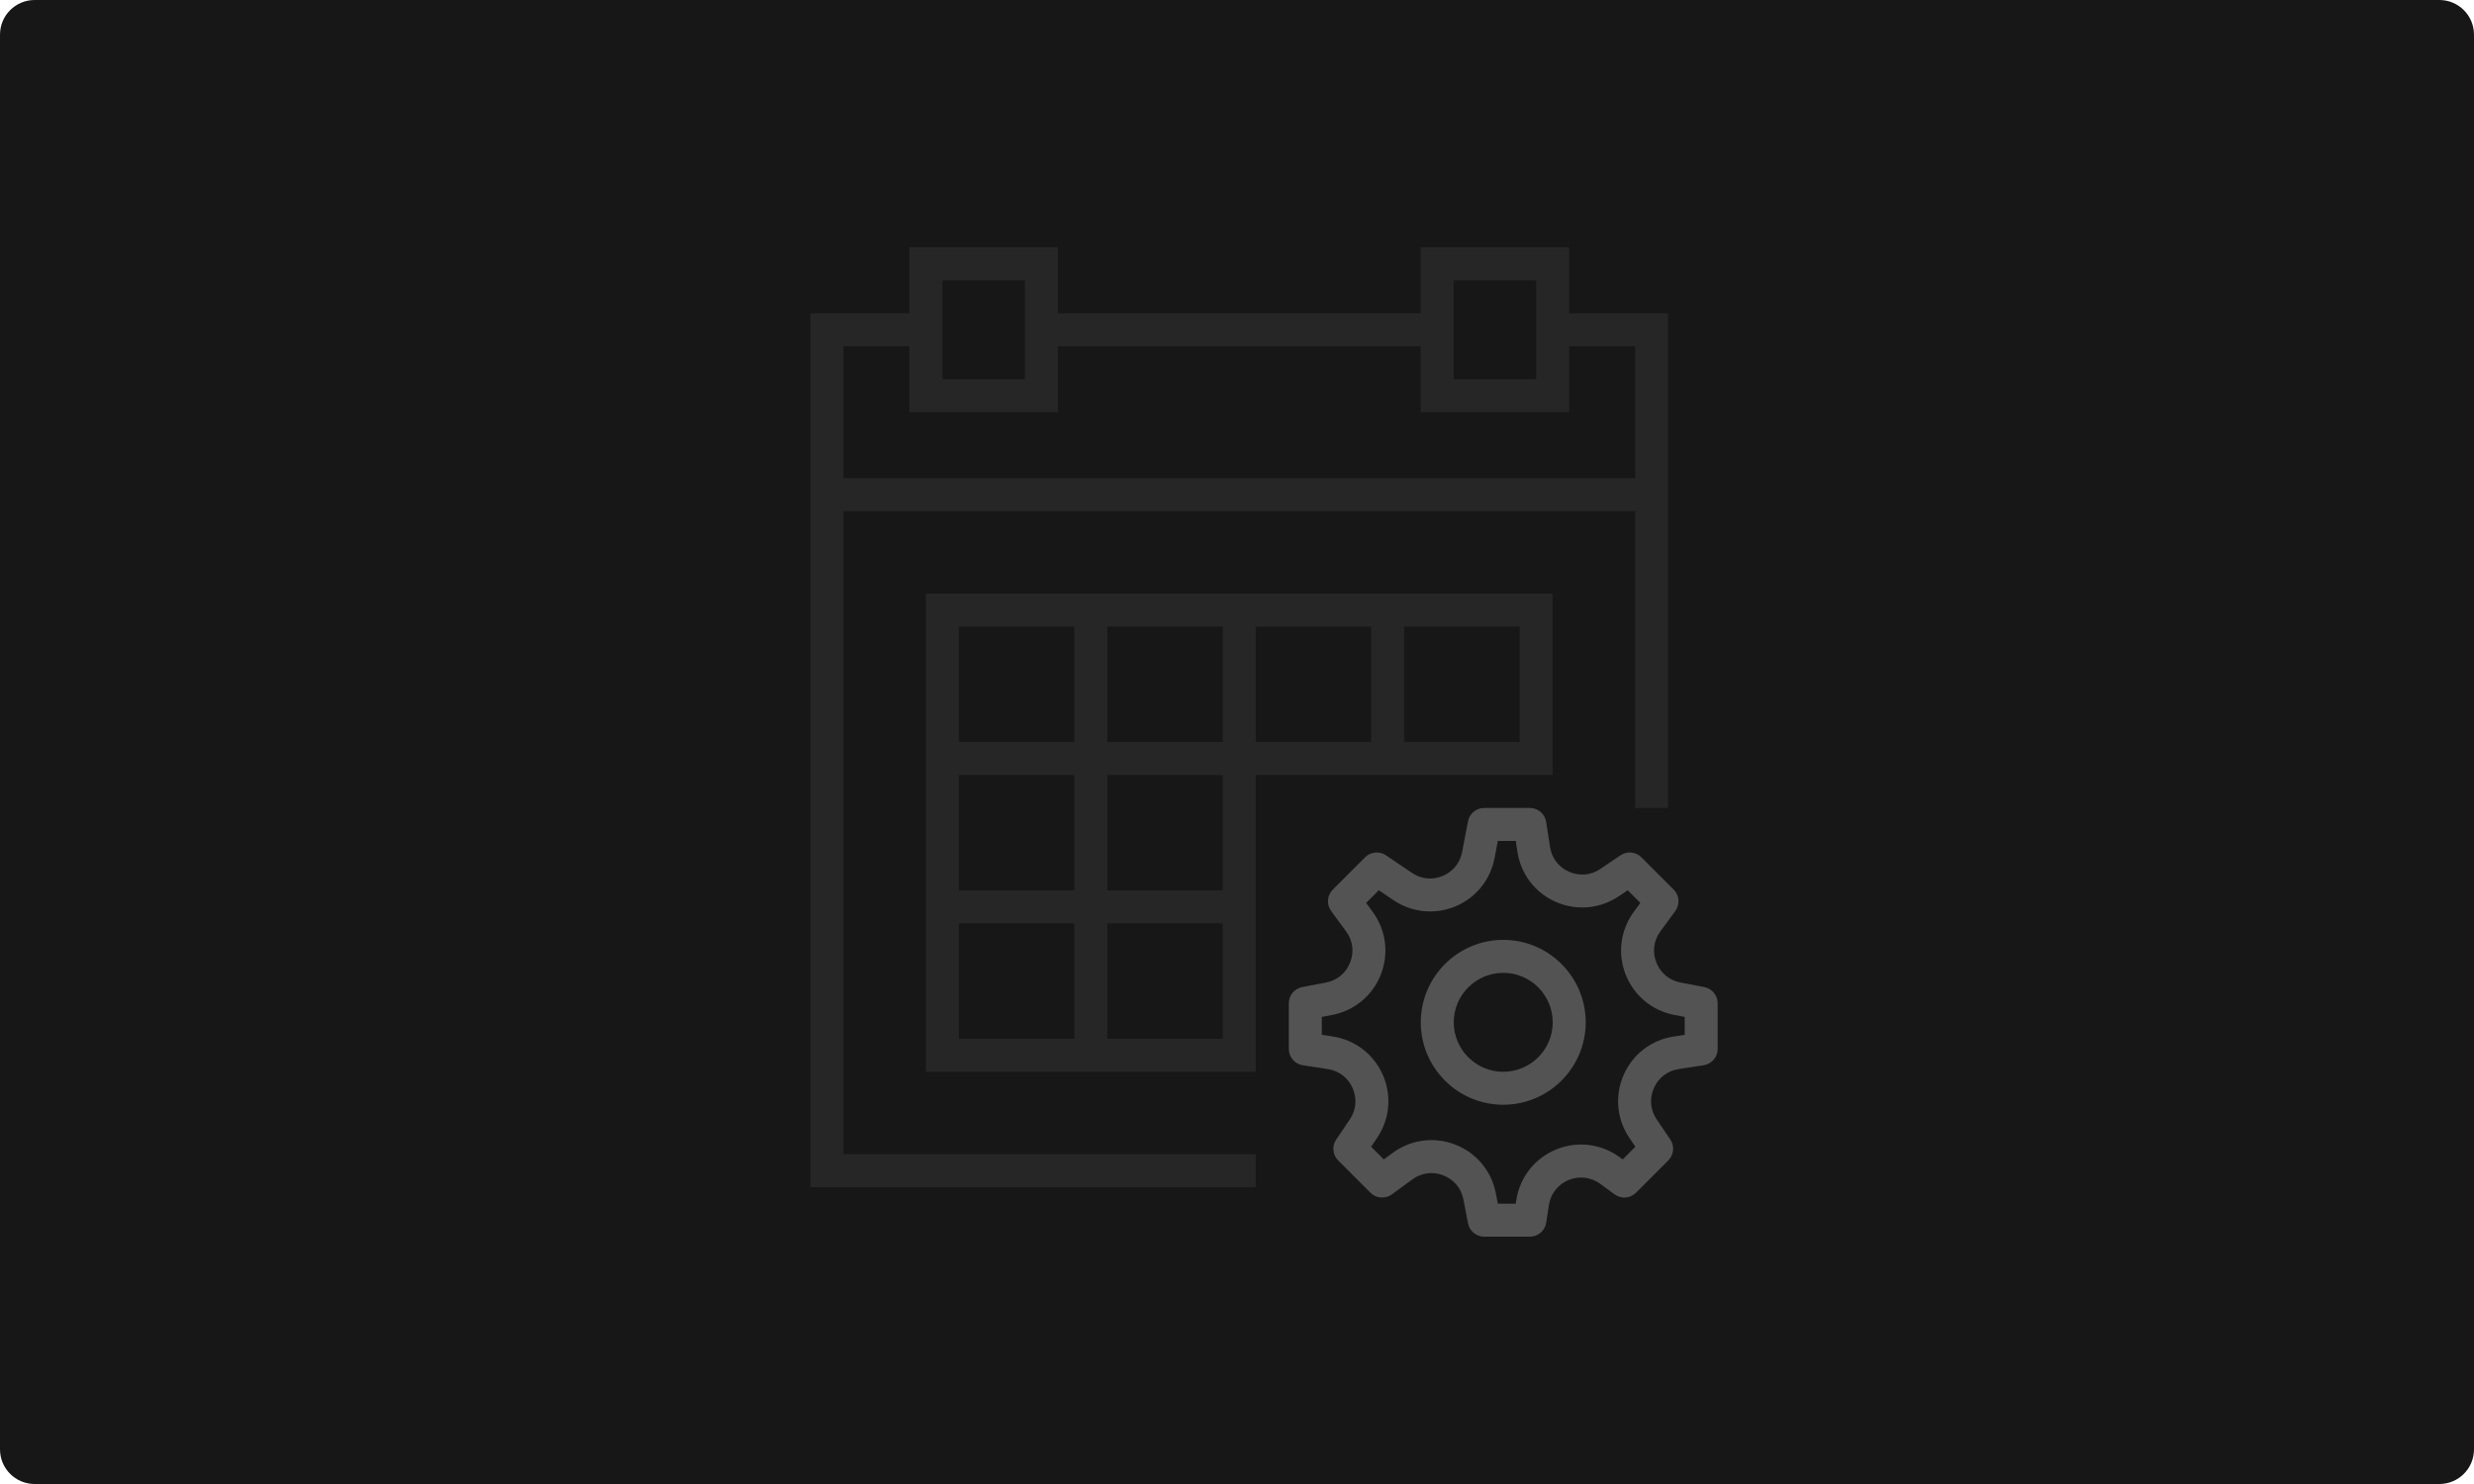
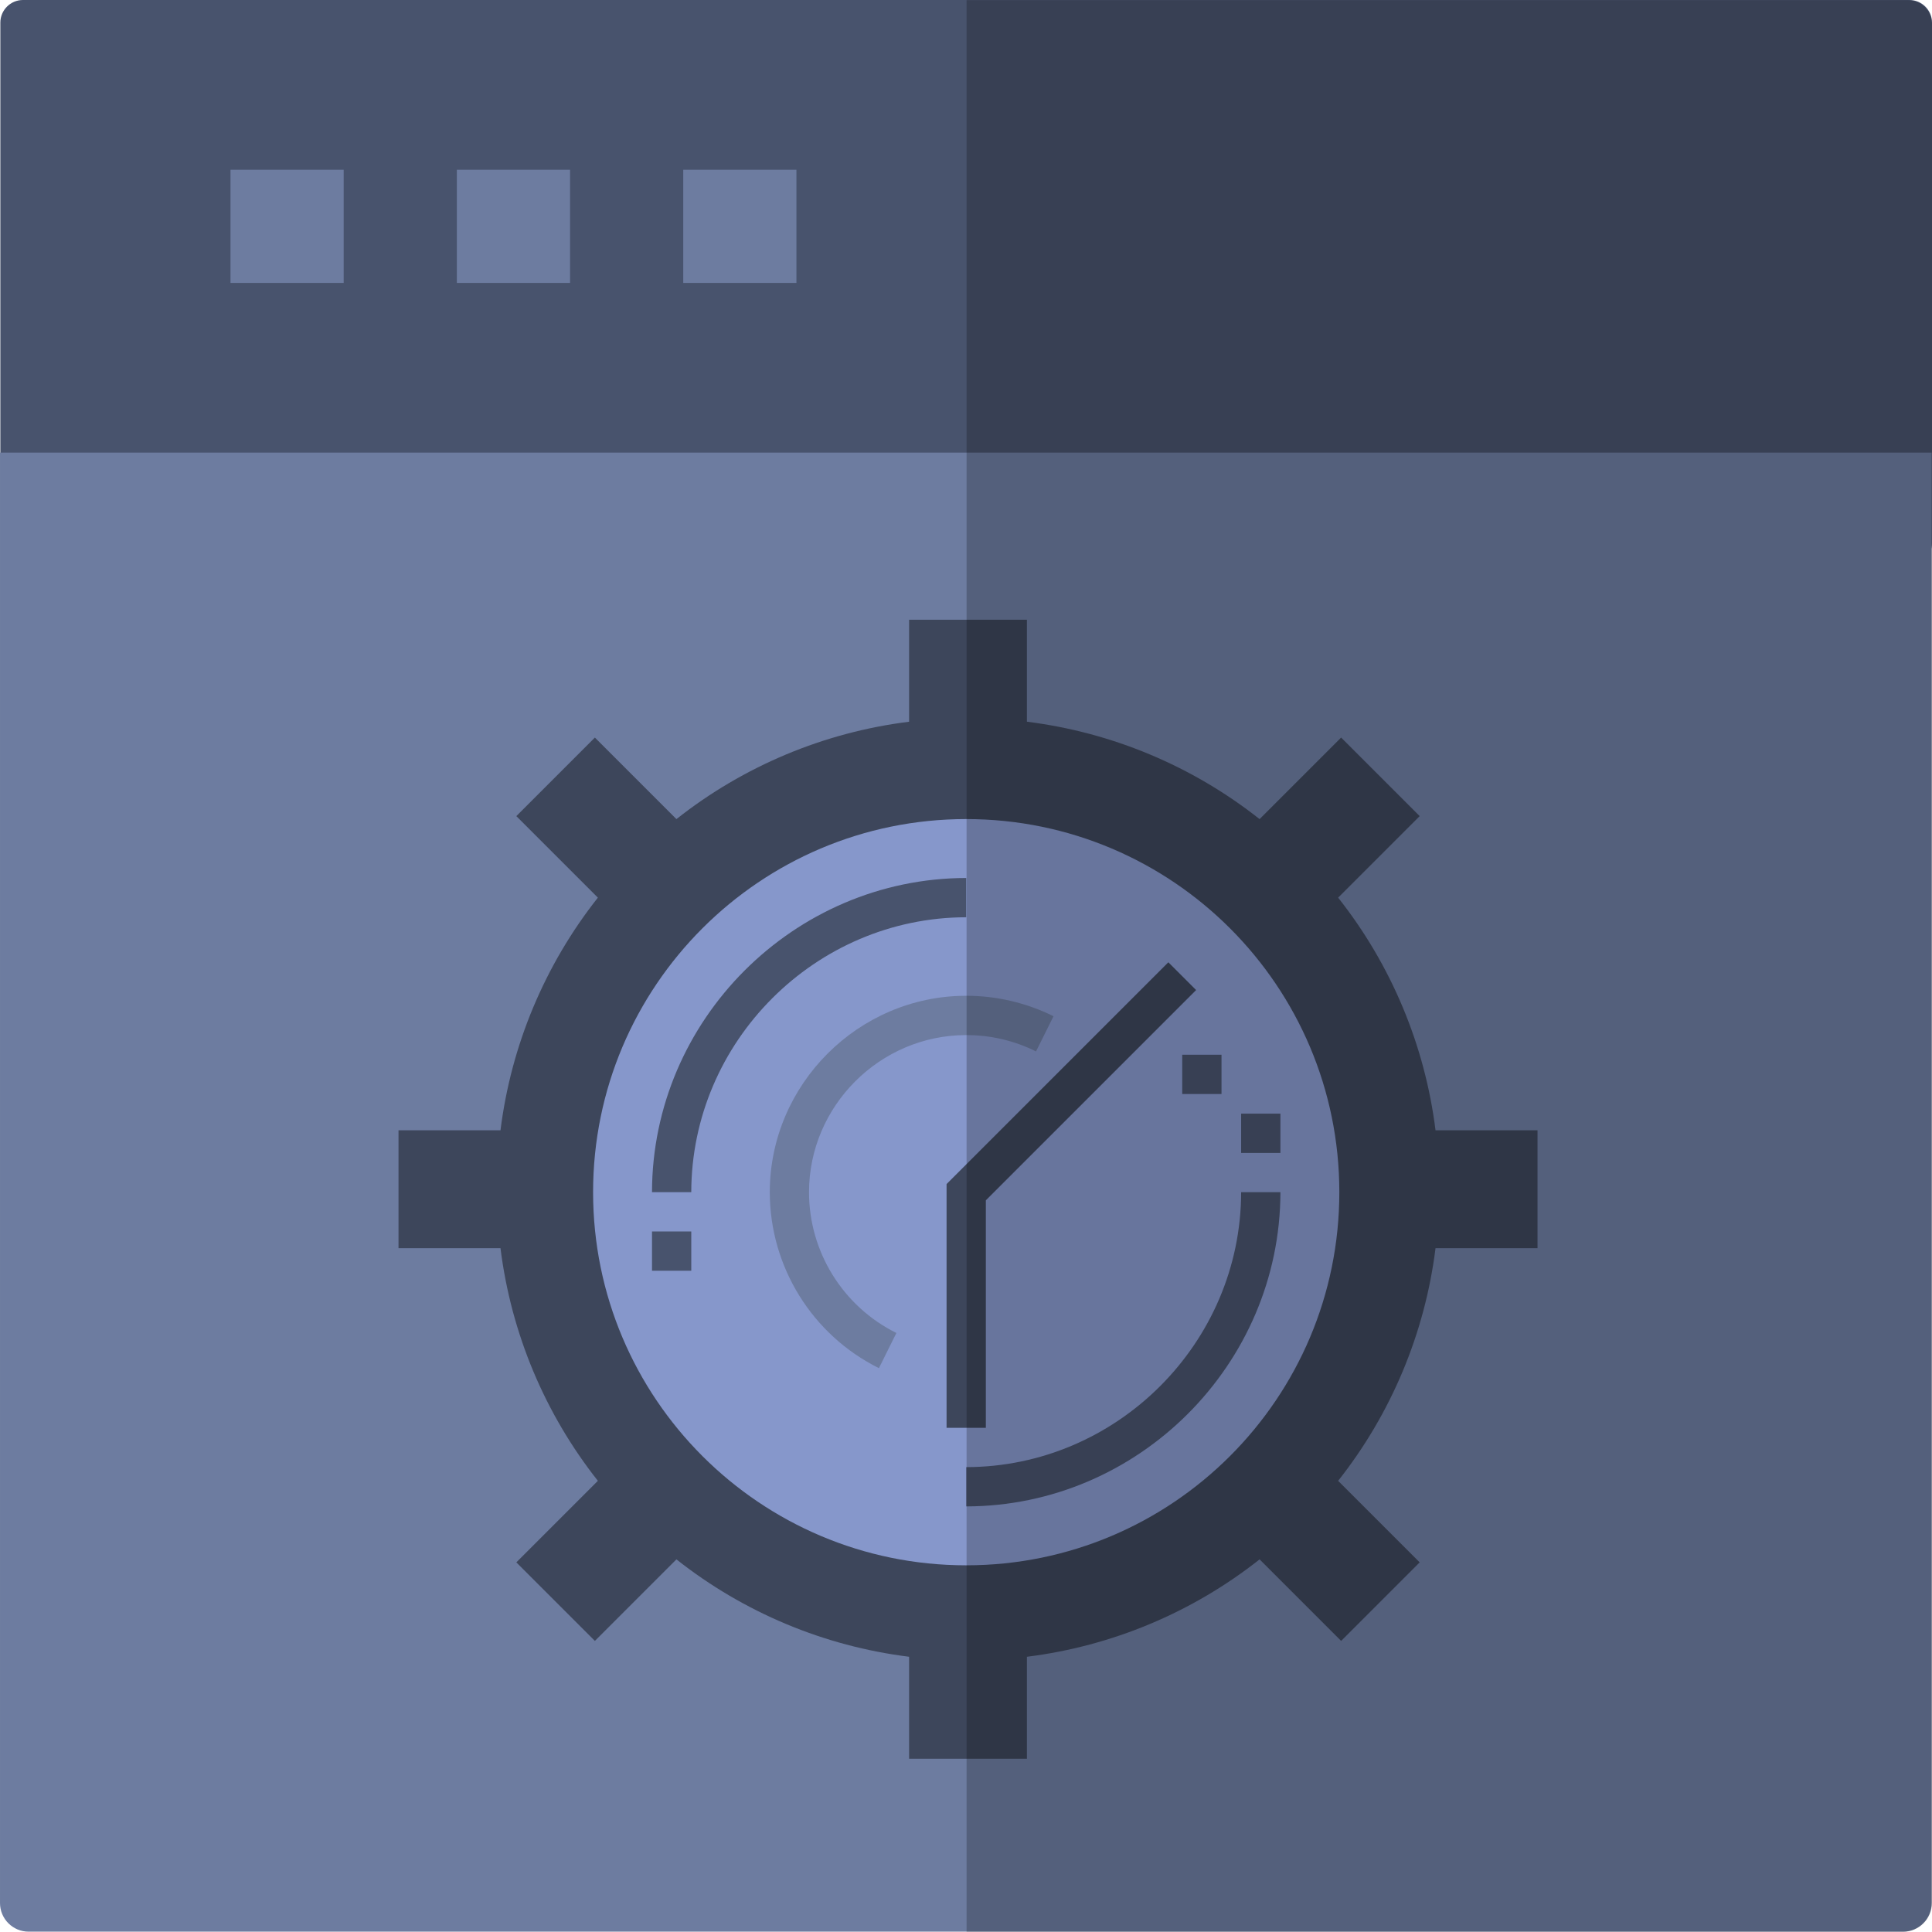
- <svg xmlns="http://www.w3.org/2000/svg" width="100%" height="100%" viewBox="0 0 500 300" version="1.1" xml:space="preserve" style="fill-rule:evenodd;clip-rule:evenodd;stroke-linejoin:round;stroke-miterlimit:1.414;">
-   <g transform="matrix(0.974556,0,0,0.914834,7.21512,10.1783)">
-     <path d="M505.65,-3.474C505.65,-7.7 502.435,-11.126 498.468,-11.126C441.042,-11.126 57.205,-11.126 -0.221,-11.126C-4.188,-11.126 -7.403,-7.7 -7.403,-3.474C-7.403,40.902 -7.403,264.775 -7.403,309.151C-7.403,313.377 -4.188,316.803 -0.221,316.803C57.205,316.803 441.042,316.803 498.468,316.803C502.435,316.803 505.65,313.377 505.65,309.151C505.65,264.775 505.65,40.902 505.65,-3.474Z" style="fill:rgb(23,23,23);" />
-   </g>
-   <g transform="matrix(2.5,0,0,2.5,176.707,75)">
-     <g transform="matrix(1.04764,0,0,1.04764,-230.402,-104.098)">
-       <path d="M270.509,133.091C271.136,133.091 271.671,133.549 271.765,134.169L272.062,136.097C272.195,136.966 272.734,137.666 273.538,138.016C274.345,138.369 275.223,138.289 275.95,137.793L277.499,136.745C278.003,136.404 278.681,136.467 279.112,136.899L281.606,139.391C282.051,139.835 282.105,140.537 281.733,141.044L280.579,142.617C280.059,143.325 279.945,144.199 280.267,145.016C280.588,145.834 281.266,146.398 282.128,146.564L283.965,146.916C284.565,147.032 284.999,147.556 285,148.166L285,151.691C285,152.319 284.541,152.853 283.921,152.949L281.993,153.245C281.123,153.379 280.423,153.917 280.073,154.722C279.722,155.527 279.804,156.407 280.296,157.133L281.345,158.682C281.687,159.188 281.622,159.865 281.191,160.296L278.699,162.789C278.255,163.235 277.553,163.288 277.046,162.917L275.94,162.105C275.227,161.582 274.314,161.471 273.495,161.809C272.679,162.148 272.11,162.871 271.976,163.746L271.768,165.102C271.672,165.723 271.138,166.181 270.51,166.181L266.985,166.181C266.374,166.181 265.85,165.747 265.734,165.15L265.381,163.312C265.216,162.451 264.652,161.772 263.834,161.452C263.019,161.13 262.141,161.246 261.435,161.764L259.862,162.918C259.352,163.288 258.652,163.235 258.208,162.791L255.716,160.297C255.285,159.866 255.22,159.188 255.562,158.684L256.611,157.135C257.104,156.407 257.185,155.529 256.834,154.723C256.483,153.919 255.784,153.38 254.915,153.247L252.986,152.95C252.365,152.855 251.907,152.32 251.907,151.693L251.907,148.167C251.907,147.558 252.341,147.033 252.941,146.917L254.778,146.565C255.64,146.399 256.318,145.836 256.639,145.017C256.961,144.2 256.847,143.326 256.327,142.618L255.173,141.045C254.801,140.537 254.855,139.836 255.3,139.392L257.793,136.9C258.226,136.469 258.903,136.405 259.407,136.746L261.408,138.1C262.119,138.581 262.981,138.673 263.775,138.341C264.568,138.012 265.117,137.34 265.278,136.498L265.734,134.124C265.848,133.525 266.374,133.091 266.984,133.091L270.509,133.091ZM282.455,150.601L282.455,149.219L281.649,149.065C279.937,148.735 278.535,147.569 277.898,145.948C277.262,144.324 277.496,142.516 278.527,141.111L279.035,140.419L278.057,139.442L277.379,139.901C275.937,140.878 274.121,141.045 272.524,140.349C270.926,139.653 269.814,138.208 269.549,136.485L269.418,135.636L268.036,135.636L267.78,136.978C267.458,138.651 266.326,140.04 264.751,140.693C263.178,141.344 261.393,141.165 259.982,140.208L258.851,139.442L257.874,140.419L258.381,141.111C259.411,142.518 259.646,144.325 259.01,145.948C258.374,147.569 256.973,148.735 255.259,149.065L254.454,149.219L254.454,150.601L255.303,150.73C257.025,150.995 258.47,152.108 259.167,153.705C259.863,155.302 259.696,157.117 258.719,158.56L258.259,159.239L259.237,160.216L259.929,159.708C261.334,158.68 263.141,158.443 264.765,159.079C266.387,159.716 267.552,161.117 267.882,162.83L268.036,163.636L269.418,163.636L269.46,163.358C269.731,161.598 270.874,160.14 272.521,159.457C274.168,158.777 276.007,159.001 277.445,160.052L277.67,160.217L278.648,159.24L278.188,158.561C277.211,157.119 277.043,155.305 277.74,153.706C278.437,152.109 279.881,150.996 281.604,150.732L282.453,150.601L282.455,150.601ZM268.454,143.272C264.945,143.272 262.09,146.127 262.09,149.636C262.09,153.145 264.945,155.999 268.454,155.999C271.962,155.999 274.817,153.145 274.817,149.636C274.817,146.127 271.962,143.272 268.454,143.272ZM268.454,153.454C266.349,153.454 264.635,151.741 264.635,149.636C264.635,147.531 266.349,145.818 268.454,145.818C270.559,145.818 272.272,147.531 272.272,149.636C272.272,151.741 270.559,153.454 268.454,153.454Z" style="fill:rgb(83,83,83);fill-rule:nonzero;" />
+ <svg xmlns="http://www.w3.org/2000/svg" width="100%" height="100%" viewBox="0 0 300 300" version="1.1" xml:space="preserve" style="fill-rule:evenodd;clip-rule:evenodd;stroke-linejoin:round;stroke-miterlimit:2;">
+   <g transform="matrix(0.585851,0,0,0.585851,0.0549408,-0.00596138)">
+     <g transform="matrix(3.00909,0,0,2.14284,-147.742,-16.9428)">
+       <path d="M219.244,10.711C219.244,9.166 218.35,7.911 217.25,7.911L51.091,7.911C49.991,7.911 49.098,9.166 49.098,10.711L49.098,75.089C49.098,76.634 49.991,77.888 51.091,77.888L217.25,77.888C218.35,77.888 219.244,76.634 219.244,75.089L219.244,10.711Z" style="fill:rgb(72,83,109);" />
    </g>
-     <g transform="matrix(1.33333,0,0,1.33333,-8.50055,-10)">
-       <path d="M38.5,32L47.5,32L47.5,21L38.5,21L36.5,21L29.5,21L27.5,21L20.5,21L18.5,21L9.5,21L9.5,50L29.5,50L29.5,41L29.5,39L29.5,32L38.5,32ZM38.5,23L45.5,23L45.5,30L38.5,30L38.5,23ZM20.5,23L27.5,23L27.5,30L20.5,30L20.5,23ZM11.5,23L18.5,23L18.5,30L11.5,30L11.5,23ZM11.5,32L18.5,32L18.5,39L11.5,39L11.5,32ZM18.5,48L11.5,48L11.5,41L18.5,41L18.5,48ZM27.5,48L20.5,48L20.5,41L27.5,41L27.5,48ZM27.5,39L20.5,39L20.5,32L27.5,32L27.5,39ZM29.5,30L29.5,23L36.5,23L36.5,30L29.5,30Z" style="fill:rgb(38,38,38);fill-rule:nonzero;" />
+     <g transform="matrix(2.11303,0,0,2.1527,-69.9776,-66.0671)">
+       <path d="M275.371,86.422L33.073,86.422L33.073,265.004C33.073,266.95 34.682,268.529 36.664,268.529L271.78,268.529C273.762,268.529 275.371,266.95 275.371,265.004L275.371,86.422Z" style="fill:rgb(109,124,160);" />
    </g>
-     <g transform="matrix(0.488945,0,0,0.488945,-93.4051,-43.3417)">
-       <path d="M303.18,68.191L305.906,68.191L305.906,70.914L305.906,70.918L305.906,79.099L319.541,79.099L322.268,79.099L322.268,158.181C322.268,158.187 322.268,158.194 322.268,158.201L322.268,160.909L316.814,160.909L316.814,158.19L316.814,158.181L316.814,111.823L185.92,111.823L185.92,218.174L251.367,218.174C251.389,218.174 251.411,218.174 251.433,218.175L254.094,218.175L254.094,223.628L251.373,223.628L251.367,223.628L183.193,223.628L183.187,223.628L180.466,223.628L180.466,220.929C180.466,220.92 180.466,220.91 180.466,220.901L180.466,85.305C180.466,85.305 180.466,79.099 180.466,79.099L183.193,79.099L183.193,79.099L196.828,79.099L196.828,70.918L196.828,70.917L196.828,68.191L221.37,68.191L221.37,79.099L281.363,79.099L281.363,70.918L281.363,70.915L281.363,68.191L284.089,68.191L284.09,68.191L303.179,68.191L303.18,68.191ZM196.828,84.553L185.92,84.553L185.92,106.369L316.814,106.369L316.814,84.553L305.906,84.553L305.906,92.734L305.906,92.734L305.906,95.461L303.202,95.461L303.197,95.461L303.179,95.461L284.09,95.461C284.083,95.461 284.075,95.461 284.068,95.461L281.363,95.461L281.363,92.734L281.363,92.734L281.363,84.553L221.37,84.553L221.37,92.734L221.37,95.461L196.828,95.461L196.828,92.748L196.828,92.734L196.828,84.553ZM300.452,73.645L286.817,73.645L286.817,90.007L300.452,90.007L300.452,73.645ZM215.916,73.645L202.282,73.645L202.282,90.007L215.916,90.007L215.916,73.645Z" style="fill:rgb(38,38,38);fill-rule:nonzero;" />
+     <g>
+       <rect x="61" y="45" width="30" height="30" style="fill:rgb(109,124,160);fill-rule:nonzero;" />
+       <rect x="121" y="45" width="30" height="30" style="fill:rgb(109,124,160);fill-rule:nonzero;" />
+       <rect x="181" y="45" width="30" height="30" style="fill:rgb(109,124,160);fill-rule:nonzero;" />
+     </g>
+     <g transform="matrix(0.65063,0,0,0.65063,89.4386,149.439)">
+       <g transform="matrix(1,0,0,1,0.731891,-1.20408)">
+         <path d="M488,280L488,232L446.456,232C442.137,197.378 428.414,164.592 406.784,137.216L440,104L408,72L374.784,105.216C347.408,83.586 314.622,69.863 280,65.544L280,24L232,24L232,65.544C197.378,69.863 164.592,83.586 137.216,105.216L104,72L72,104L105.216,137.216C83.586,164.592 69.863,197.378 65.544,232L24,232L24,280L65.544,280C69.863,314.622 83.586,347.408 105.216,374.784L72,408L104,440L137.216,406.784C164.592,428.414 197.378,442.137 232,446.456L232,488L280,488L280,446.456C314.622,442.137 347.408,428.414 374.784,406.784L408,440L440,408L406.784,374.784C428.414,347.408 442.137,314.622 446.456,280L488,280Z" style="fill:rgb(61,70,91);fill-rule:nonzero;" />
+       </g>
+       <circle cx="256" cy="256" r="152" style="fill:rgb(134,151,203);" />
+       <path d="M220.44,327.68C193.252,314.192 175.984,286.35 175.984,256C175.984,212.105 212.105,175.984 256,175.984C268.337,175.984 280.508,178.837 291.56,184.32L284.44,198.648C275.608,194.246 265.868,191.969 256,192C255.988,192 255.976,192 255.963,192C220.854,192 191.963,220.891 191.963,256C191.963,280.291 205.792,302.572 227.56,313.352L220.44,327.68Z" style="fill:rgb(109,124,160);fill-rule:nonzero;" />
+       <g>
+         <path d="M144,256L128,256C128.083,185.813 185.813,128.083 256,128L256,144C194.583,144.066 144.066,194.583 144,256Z" style="fill:rgb(72,83,109);fill-rule:nonzero;" />
+         <path d="M256,384L256,368C317.417,367.934 367.934,317.417 368,256L384,256C383.917,326.187 326.187,383.917 256,384Z" style="fill:rgb(72,83,109);fill-rule:nonzero;" />
+         <rect x="128" y="272" width="16" height="16" style="fill:rgb(72,83,109);fill-rule:nonzero;" />
+         <path d="M368,224L384,224L384,240L368,240L368,224Z" style="fill:rgb(72,83,109);fill-rule:nonzero;" />
+         <rect x="344" y="200" width="16" height="16" style="fill:rgb(72,83,109);fill-rule:nonzero;" />
+       </g>
+       <path d="M264,352L248,352L248,252.688L338.344,162.344L349.656,173.656L264,259.312L264,352Z" style="fill:rgb(61,70,91);fill-rule:nonzero;" />
+     </g>
+     <g transform="matrix(2.70997,0,0,2.1933,-272.246,-73.5934)">
+       <path d="M289.386,36.495C289.386,34.885 288.329,33.578 287.026,33.578L194.963,33.578L194.963,267.009L286.554,267.009C288.117,267.009 289.386,265.441 289.386,263.509L289.386,36.495Z" style="fill-opacity:0.23;" />
    </g>
  </g>
</svg>
